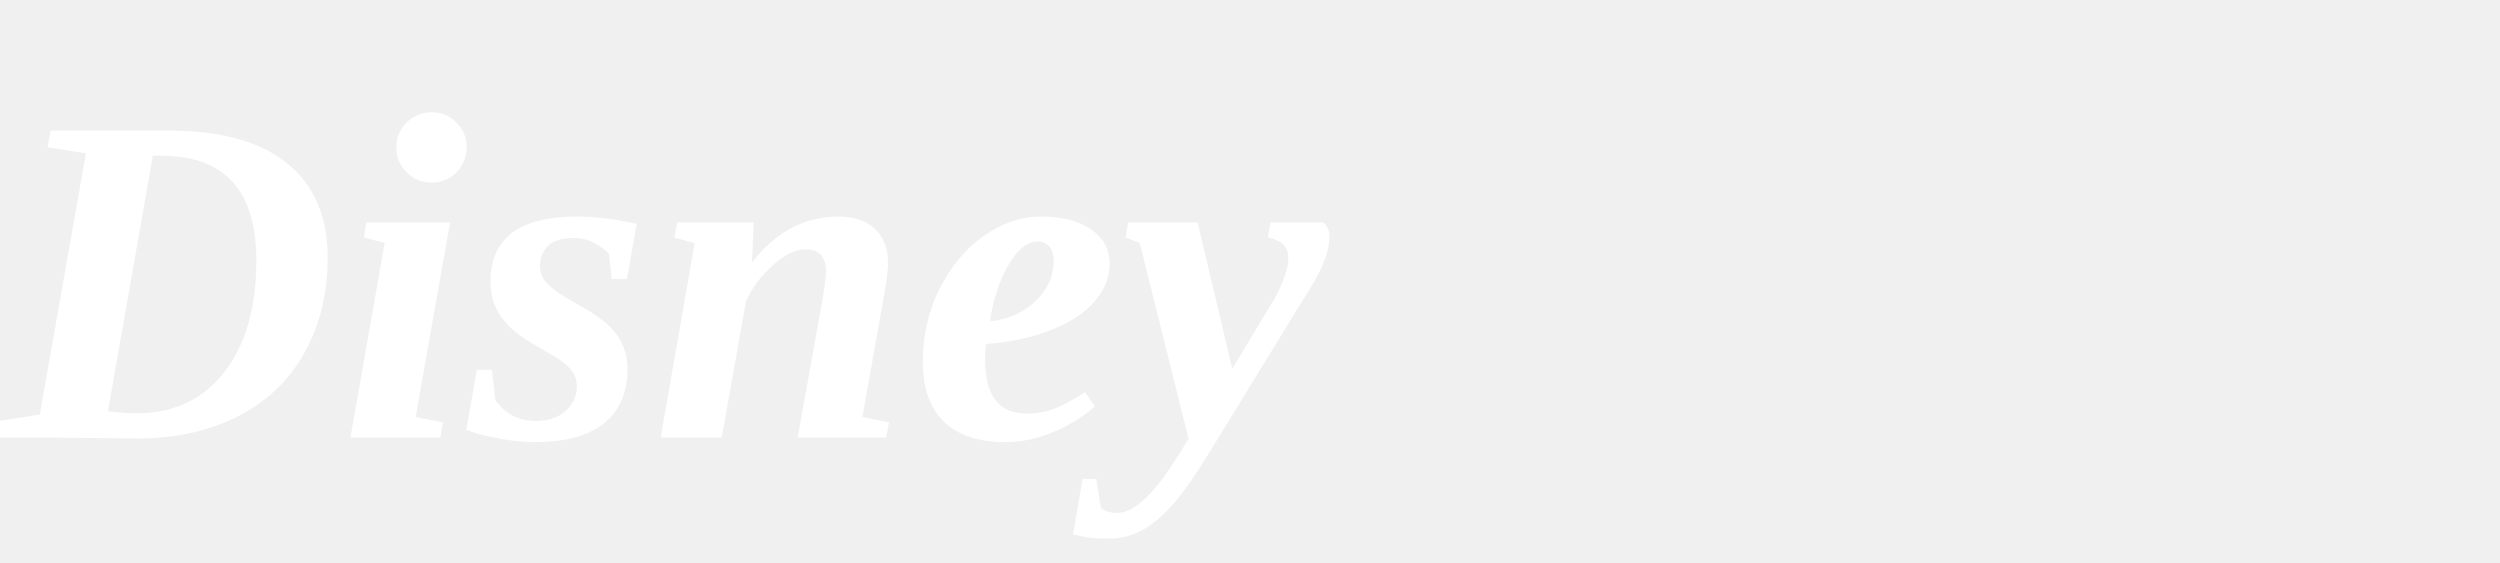
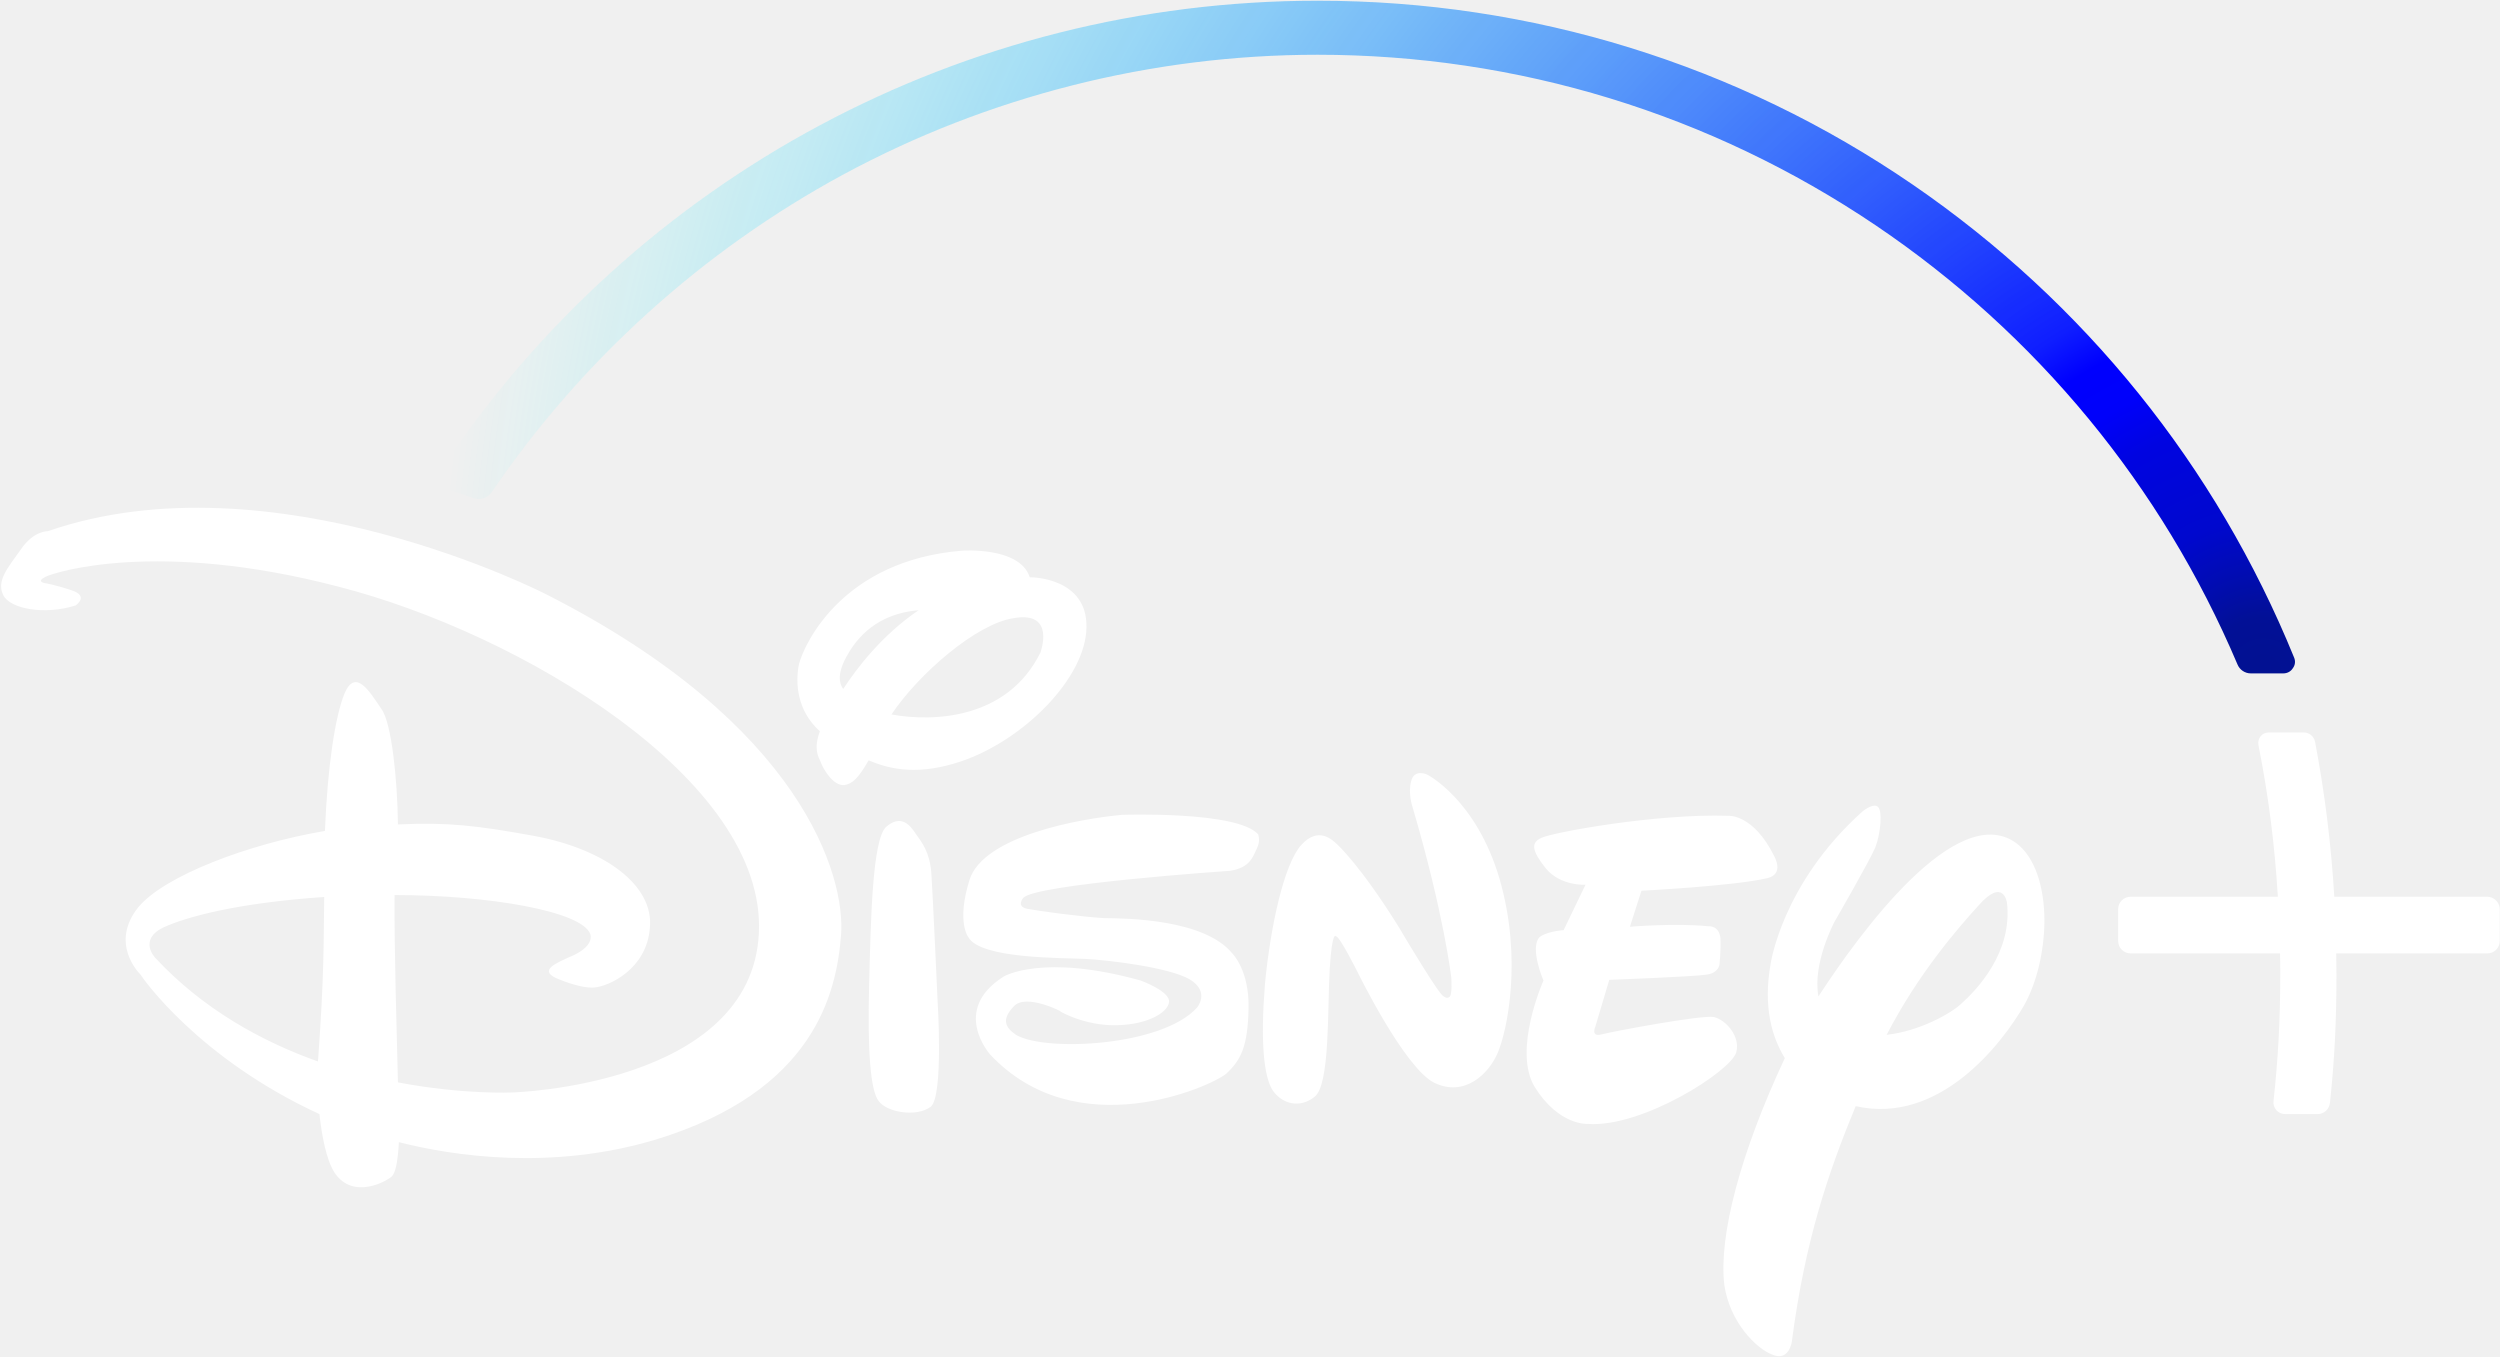
- <svg xmlns="http://www.w3.org/2000/svg" viewBox="0 0 160 36" role="img" aria-label="Disney">
-   <text x="0" y="28" fill="#fff" font-family="Georgia, Times New Roman, serif" font-size="30" font-style="italic" font-weight="700">Disney</text>
+ <svg xmlns="http://www.w3.org/2000/svg" width="1041px" height="565px" viewBox="0 0 1041 565" version="1.1">
+   <g id="Layer_1">
+     <g id="group">
+       <g id="group-1">
+         <g id="group-2">
+           <path id="Path" d="M735.8 365.7 C721.4 369 683.5 370.9 683.5 370.9 L678.7 385.9 C678.7 385.9 697.6 384.3 711.4 385.7 711.4 385.7 715.9 385.2 716.4 390.8 716.6 396 716 401.6 716 401.6 716 401.6 715.7 405 710.9 405.8 705.7 406.7 670.1 408 670.1 408 L664.3 427.5 C664.3 427.5 662.2 432 667 430.7 671.5 429.5 708.8 422.5 713.7 423.5 718.9 424.8 724.7 431.7 723 438.1 721 445.9 683.8 469.7 661.1 468 661.1 468 649.2 468.8 639.1 452.7 629.7 437.4 642.7 408.3 642.7 408.3 642.7 408.3 636.8 394.7 641.1 390.2 641.1 390.2 643.7 387.9 651.1 387.3 L660.2 368.4 C660.2 368.4 649.8 369.1 643.6 361.5 637.8 354.2 637.4 350.9 641.8 348.9 646.5 346.6 689.8 338.7 719.6 339.7 719.6 339.7 730 338.7 738.9 356.7 738.8 356.7 743.2 364 735.8 365.7 Z M623.7 438.3 C619.9 447.3 609.8 456.9 597.3 450.9 584.9 444.9 565.2 404.6 565.2 404.6 565.2 404.6 557.7 389.6 556.3 389.9 556.3 389.9 554.7 387 553.7 403.4 552.7 419.8 553.9 451.7 547.4 456.7 541.2 461.7 533.7 459.7 529.8 453.8 526.3 448 524.8 434.2 526.7 410 529 385.8 534.6 360 541.8 351.9 549 343.9 554.8 349.7 557 351.8 557 351.8 566.6 360.5 582.5 386.1 L585.3 390.8 C585.3 390.8 599.7 415 601.2 414.9 601.2 414.9 602.4 416 603.4 415.2 604.9 414.8 604.3 407 604.3 407 604.3 407 601.3 380.7 588.2 336.1 588.2 336.1 586.2 330.5 587.6 325.3 588.9 320 594.2 322.5 594.2 322.5 594.2 322.5 614.6 332.7 624.4 365.9 634.1 399.4 627.5 429.3 623.7 438.3 Z M523.5 353 C521.8 356.4 520.8 361.3 512.2 362.6 512.2 362.6 429.9 368.2 426 374 426 374 423.1 377.4 427.6 378.4 432.1 379.3 450.7 381.8 459.7 382.3 469.3 382.4 501.7 382.7 513.3 397.2 513.3 397.2 520.2 404.1 519.9 419.7 519.6 435.7 516.8 441.3 510.6 447.1 504.1 452.5 448.3 477.5 412.3 439.1 412.3 439.1 395.7 420.6 418 406.6 418 406.6 434.1 396.9 475 408.3 475 408.3 487.4 412.8 486.8 417.3 486.1 422.1 476.6 427.2 462.8 426.9 449.4 426.5 439.6 420.1 441.5 421.1 443.3 421.8 427.1 413.3 422.1 419.1 417.1 424.4 418.3 427.7 423.2 431 435.7 438.1 484 435.6 498.4 419.6 498.4 419.6 504.1 413.1 495.4 407.8 486.7 402.8 461.8 399.8 452.1 399.3 442.8 398.8 408.2 399.4 403.2 390.2 403.2 390.2 398.2 384 403.7 366.4 409.5 348 449.8 340.9 467.2 339.3 467.2 339.3 515.1 337.6 523.9 347.4 523.8 347.4 525 349.7 523.5 353 Z M387.5 460.9 C381.7 465.2 369.4 463.3 365.9 458.5 362.4 454.2 361.2 437.1 361.9 410.3 362.6 383.2 363.2 349.6 369 344.3 375.2 338.9 379 343.6 381.4 347.3 384 350.9 387.1 354.9 387.8 363.4 388.4 371.9 390.4 416.5 390.4 416.5 390.4 416.5 393 456.7 387.5 460.9 Z M400 317.1 C383.1 322.7 371.5 320.8 361.7 316.6 357.4 324.1 354.9 326.4 351.6 326.9 346.8 327.4 342.5 319.7 341.7 317.2 340.9 315.3 338.6 312.1 341.4 304.5 331.8 295.9 331.1 284.3 332.7 276.5 335.1 267.5 351.3 233.3 400.6 229.3 400.6 229.3 424.7 227.5 428.8 240.4 L429.5 240.4 C429.5 240.4 452.9 240.5 452.4 261.3 452.1 282.2 426.4 308.2 400 317.1 Z M354 270.8 C349 278.8 348.8 283.6 351.1 286.9 356.8 278.2 367.2 264.5 382.5 254.1 370.7 255.1 360.8 260.2 354 270.8 Z M422.1 257.4 C406.6 259.7 382.6 280.5 371.2 297.5 388.7 300.7 419.6 299.5 433.3 271.6 433.2 271.6 439.8 254.3 422.1 257.4 Z M842.9 418.5 C833.6 434.7 807.5 468.5 772.7 460.6 761.2 488.5 751.6 516.6 746.1 558.8 746.1 558.8 744.9 567 738.1 564.1 731.4 561.7 720.2 550.5 718 535 715.6 514.6 724.7 480.1 743.2 440.6 737.8 431.8 734.1 419.2 737.3 401.3 737.3 401.3 742 368.1 775.3 338.1 775.3 338.1 779.3 334.6 781.6 335.7 784.2 336.8 783 347.6 780.9 352.8 778.8 358 763.9 383.8 763.9 383.8 763.9 383.8 754.6 401.2 757.2 414.9 774.7 388 814.5 333.7 839.2 350.8 847.5 356.7 851.3 369.6 851.3 383.5 851.2 395.8 848.3 408.8 842.9 418.5 Z M835.7 375.9 C835.7 375.9 834.3 365.2 823.9 377 814.9 386.9 798.7 405.6 785.6 430.9 799.3 429.4 812.5 421.9 816.5 418.1 823 412.3 838.1 396.7 835.7 375.9 Z M350.2 389.5 C348.3 413.7 339 454.4 273.1 474.5 229.6 487.6 188.5 481.3 166.1 475.6 165.6 484.5 164.6 488.3 163.2 489.8 161.3 491.7 147.1 499.9 139.3 488.3 135.8 482.8 134 472.8 133 463.9 82.6 440.7 59.4 407.3 58.5 405.8 57.4 404.7 45.9 392.7 57.4 378 68.2 364.7 103.5 351.4 135.3 346 136.4 318.8 139.6 298.3 143.4 288.9 148 278 153.8 287.8 158.8 295.2 163 300.7 165.5 324.4 165.7 343.3 186.5 342.3 198.8 343.8 222 348 252.2 353.5 272.4 368.9 270.6 386.4 269.3 403.6 253.5 410.7 247.5 411.2 241.2 411.7 231.4 407.2 231.4 407.2 224.7 404 230.9 401.2 239 397.7 247.8 393.4 245.8 389 245.8 389 242.5 379.4 203.3 372.7 164.3 372.7 164.1 394.2 165.2 429.9 165.7 450.7 193 455.9 213.4 454.9 213.4 454.9 213.4 454.9 313 452.1 316 388.5 319.1 324.8 216.7 263.7 141 244.3 65.4 224.5 22.6 238.3 18.9 240.2 14.9 242.2 18.6 242.8 18.6 242.8 18.6 242.8 22.7 243.4 29.8 245.8 37.3 248.2 31.5 252.1 31.5 252.1 18.6 256.2 4.1 253.6 1.3 247.7 -1.5 241.8 3.2 236.5 8.6 228.9 14 220.9 19.9 221.2 19.9 221.2 113.4 188.8 227.3 247.4 227.3 247.4 334 301.5 352.2 364.9 350.2 389.5 Z M68 386.2 C57.4 391.4 64.7 398.9 64.7 398.9 84.6 420.3 109.1 433.7 132.4 442 135.1 405.1 134.7 392.1 135 373.5 98.6 376 77.6 381.8 68 386.2 Z" fill="#ffffff" fill-opacity="1" stroke="none" />
+         </g>
+       </g>
+       <g id="group-3">
+         <g id="group-4">
+           <g id="group-5">
+             <path id="Path-1" d="M1040.9 378.6 L1040.9 391.8 C1040.9 394.7 1038.6 397 1035.7 397 L972.8 397 C972.8 400.3 972.9 403.2 972.9 405.9 972.9 425.4 972.1 441.3 970.2 459.2 969.9 461.9 967.7 463.9 965.1 463.9 L951.5 463.9 C950.1 463.9 948.8 463.3 947.9 462.3 947 461.3 946.5 459.9 946.7 458.5 948.6 440.7 949.5 425 949.5 405.9 949.5 403.1 949.5 400.2 949.4 397 L887.2 397 C884.3 397 882 394.7 882 391.8 L882 378.6 C882 375.7 884.3 373.4 887.2 373.4 L948.5 373.4 C947.2 351.9 944.6 331.2 940.4 310.2 940.2 308.9 940.5 307.6 941.3 306.6 942.1 305.6 943.3 305 944.6 305 L959.3 305 C961.6 305 963.5 306.6 964 308.9 968.1 330.6 970.7 351.7 972 373.4 L1035.7 373.4 C1038.5 373.4 1040.9 375.8 1040.9 378.6 Z" fill="#ffffff" fill-opacity="1" stroke="none" />
+           </g>
+         </g>
+       </g>
+       <g id="group-6">
+         <g id="group-7">
+           <path id="Path-2" d="M200.2 204.3 L200.1 204.3 M199.4 204.4 C199.1 204.4 198.8 204.3 198.5 204.3 198.8 204.4 199.1 204.4 199.4 204.4 L199.7 204.4 C199.6 204.4 199.5 204.4 199.4 204.4 Z M199.4 204.4 C199.1 204.4 198.8 204.3 198.5 204.3 198.8 204.4 199.1 204.4 199.4 204.4 L199.7 204.4 C199.6 204.4 199.5 204.4 199.4 204.4 Z" fill="none" stroke="none" />
+           <defs>
+             <radialGradient id="radial-gradient" gradientUnits="userSpaceOnUse" cx="942.524" cy="279.896" r="760.124" fx="942.524" fy="279.896">
+               <stop offset="0.007" stop-color="#021192" stop-opacity="1" />
+               <stop offset="0.03" stop-color="#021096" stop-opacity="1" />
+               <stop offset="0.057" stop-color="#010cb4" stop-opacity="1" />
+               <stop offset="0.084" stop-color="#0008ce" stop-opacity="1" />
+               <stop offset="0.111" stop-color="#0006d7" stop-opacity="1" />
+               <stop offset="0.138" stop-color="#0004e1" stop-opacity="1" />
+               <stop offset="0.165" stop-color="#0001fa" stop-opacity="1" />
+               <stop offset="0.191" stop-color="#0000fe" stop-opacity="1" />
+               <stop offset="0.216" stop-color="#0f1eff" stop-opacity="1" />
+               <stop offset="1" stop-color="#00ffff" stop-opacity="0" />
+             </radialGradient>
+           </defs>
+           <path id="Path-3" d="M955.3 273.9 C922.8 194 867.9 125.9 796.5 76.9 723.4 26.8 637.7 0.3 548.7 0.3 401.5 0.3 264.9 73.4 183.4 195.9 182.5 197.2 182.3 198.9 182.8 200.4 183.3 202 184.5 203.1 186 203.6 L197.4 207.5 C198.1 207.7 198.8 207.8 199.4 207.8 201.5 207.8 203.5 206.7 204.7 205 242.1 150 292.7 104.3 351.1 72.7 411.4 40.1 479.7 22.8 548.6 22.8 631.9 22.8 712.2 47.4 781 93.8 848.1 139.1 900.2 202.4 931.7 276.7 932.6 278.9 934.8 280.4 937.2 280.4 L950.8 280.4 C952.4 280.4 953.9 279.6 954.7 278.3 955.7 277 955.9 275.4 955.3 273.9 Z M199.4 204.4 C199.1 204.4 198.8 204.3 198.5 204.2 198.8 204.3 199.1 204.4 199.4 204.4 L199.6 204.4 C199.6 204.4 199.5 204.4 199.4 204.4 Z M934.4 278.6 C934.7 278.8 935 279 935.3 279.1 935 278.9 934.7 278.8 934.4 278.6 Z" fill-opacity="1" fill="url(#radial-gradient)" stroke="none" />
+         </g>
+       </g>
+     </g>
+   </g>
</svg>
